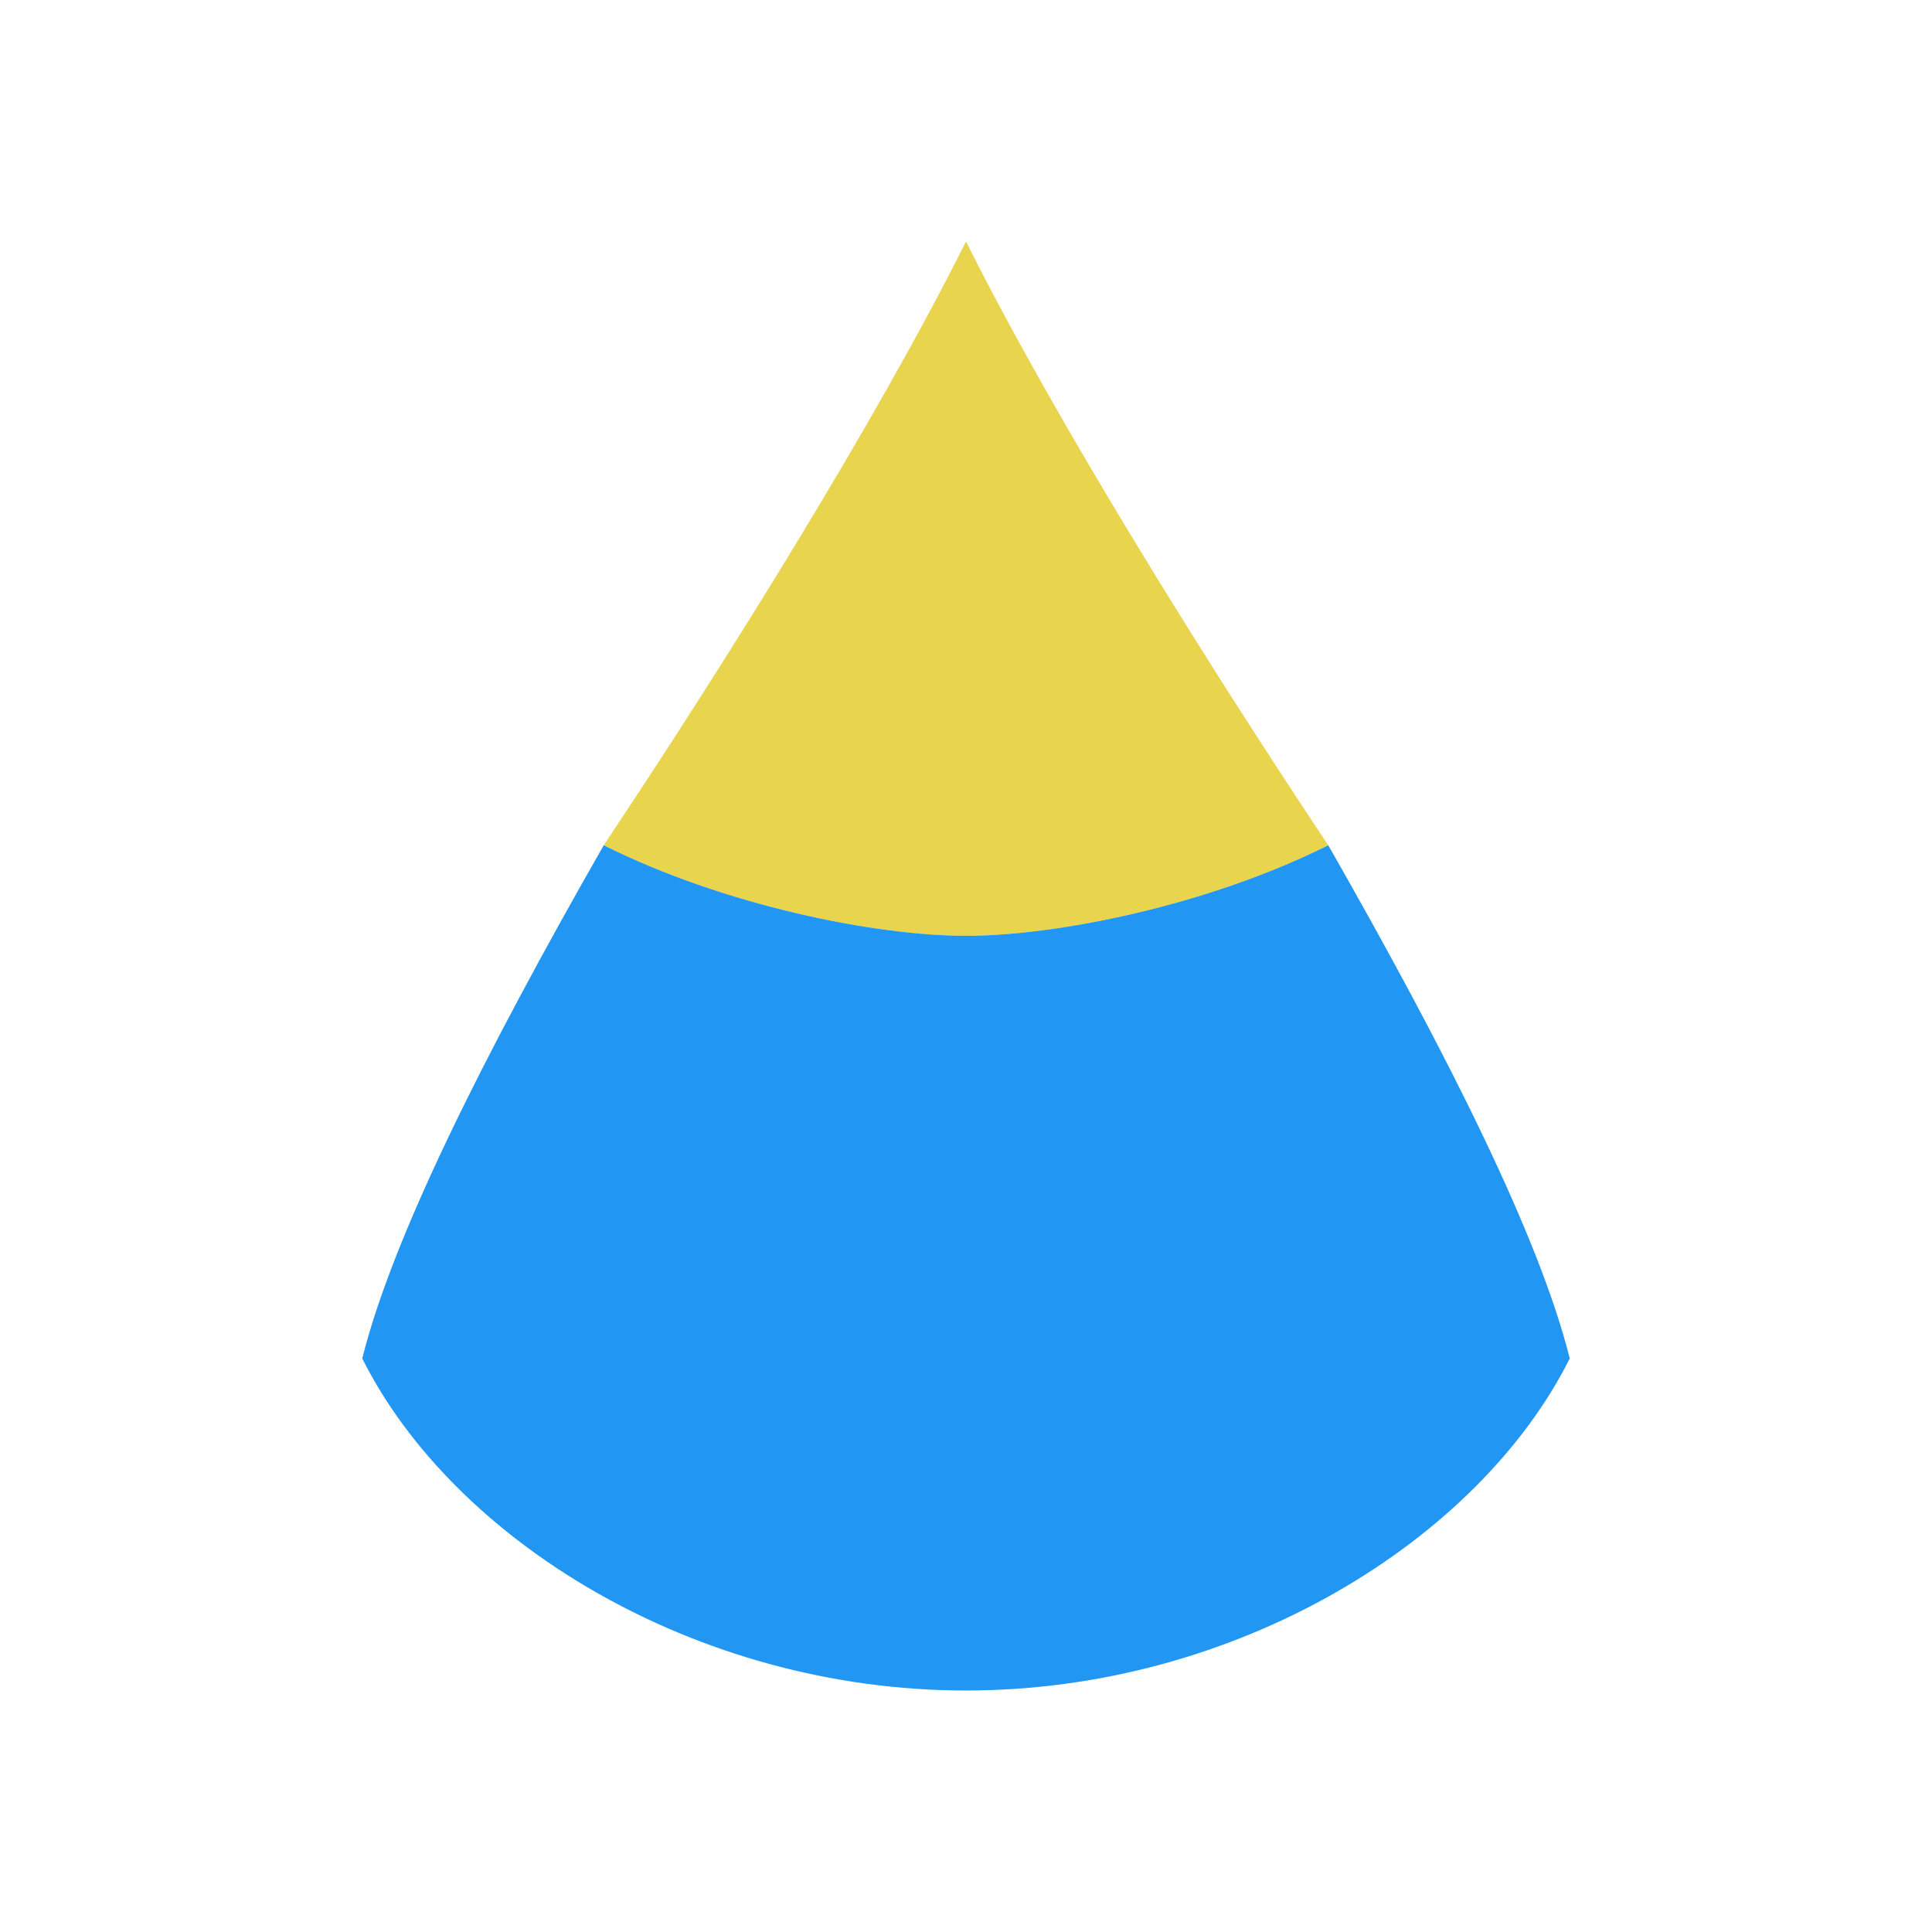
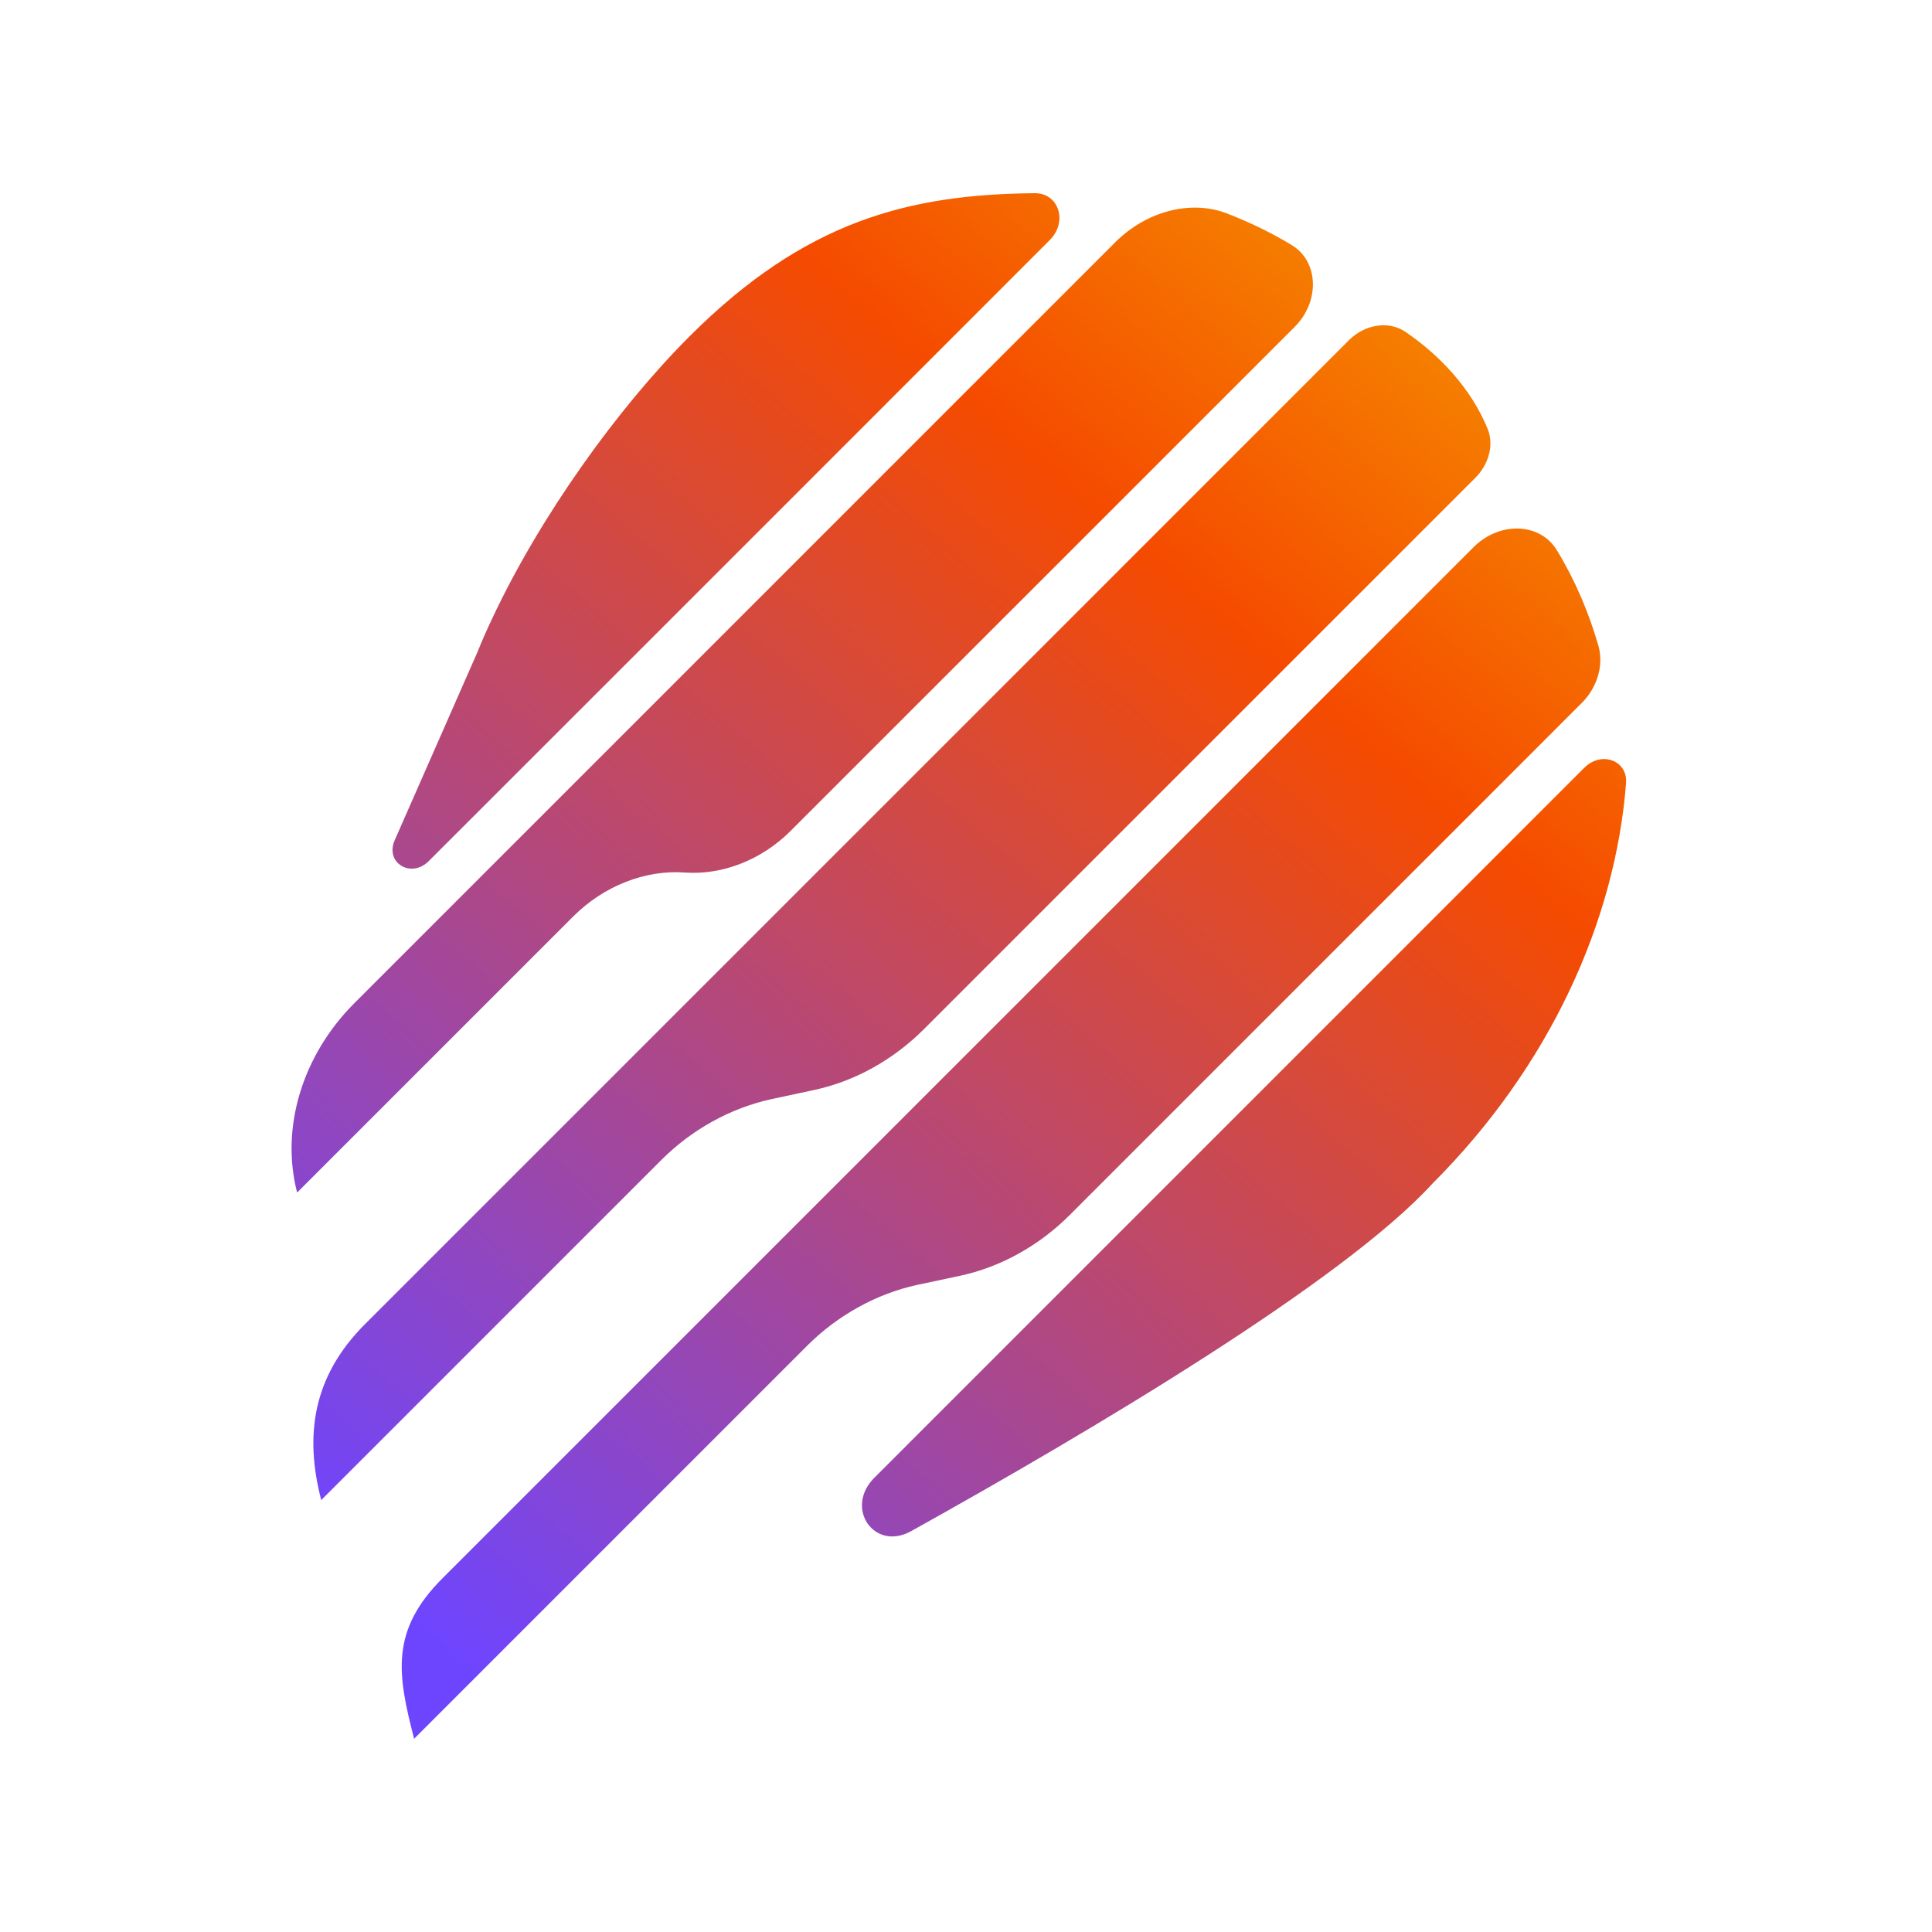
- <svg xmlns="http://www.w3.org/2000/svg" viewBox="0 0 32 32" fill="none">
-   <path d="M16 4c-1.5 3-4 7-6 10 2 1 4.5 1.5 6 1.5s4-.5 6-1.5c-2-3-4.5-7-6-10z" fill="#E8D44D" />
-   <path d="M10 14c-2 3.5-3.5 6.5-4 8.5C7.5 25.5 11.5 28 16 28s8.5-2.5 10-5.5c-.5-2-2-5-4-8.5-2 1-4.5 1.5-6 1.5s-4-.5-6-1.5z" fill="#2196F3" />
+ <svg xmlns="http://www.w3.org/2000/svg" width="34" height="34" viewBox="0 0 34 34" fill="none">
+   <path d="M25.932 9.63C26.392 9.17 27.104 9.197 27.399 9.684C27.717 10.206 27.958 10.771 28.129 11.363C28.226 11.7 28.114 12.094 27.834 12.373L18.828 21.38C18.284 21.924 17.607 22.3 16.889 22.453L16.141 22.612C15.426 22.768 14.743 23.144 14.203 23.684L7.288 30.599C6.993 29.464 6.864 28.698 7.787 27.775L25.932 9.63ZM27.883 13.51C28.184 13.21 28.646 13.384 28.616 13.78C28.429 16.208 27.273 18.766 25.211 20.827C23.64 22.549 19.204 25.182 16.034 26.946C15.385 27.307 14.855 26.538 15.387 26.006L27.879 13.513L27.883 13.51ZM23.739 5.987C24.024 5.702 24.445 5.642 24.733 5.84C25.334 6.248 25.896 6.841 26.184 7.557C26.292 7.833 26.2 8.173 25.962 8.41L16.261 18.11C15.717 18.654 15.041 19.03 14.323 19.183L13.575 19.343C12.86 19.499 12.177 19.875 11.636 20.416L5.653 26.399C5.358 25.263 5.5 24.226 6.422 23.304L23.739 5.987ZM19.627 4.263C20.168 3.722 20.944 3.512 21.581 3.752C21.98 3.905 22.365 4.091 22.728 4.31C23.209 4.599 23.233 5.303 22.783 5.754L13.911 14.625C13.403 15.133 12.712 15.403 12.051 15.355C11.357 15.304 10.626 15.59 10.088 16.128L5.229 20.987C4.934 19.851 5.316 18.574 6.239 17.651L19.627 4.263ZM18.206 3.4C18.632 3.394 18.798 3.902 18.473 4.226L13.867 8.834L9.043 13.657C9.04 13.66 9.04 13.66 9.04 13.66L7.546 15.153C7.234 15.466 6.771 15.184 6.946 14.787L8.4 11.481C8.481 11.28 8.571 11.075 8.67 10.868L8.679 10.848C9.518 9.072 10.867 7.187 12.135 5.919C14.17 3.884 15.997 3.421 18.206 3.4Z" fill="url(#met_grad)" />
+   <defs>
+     <linearGradient id="met_grad" x1="32.996" y1="3.433" x2="9.559" y2="30.532" gradientUnits="userSpaceOnUse">
+       <stop stop-color="#F5BD00" />
+       <stop offset="0.365" stop-color="#F54B00" />
+       <stop offset="1" stop-color="#6E45FF" />
+     </linearGradient>
+   </defs>
</svg>
